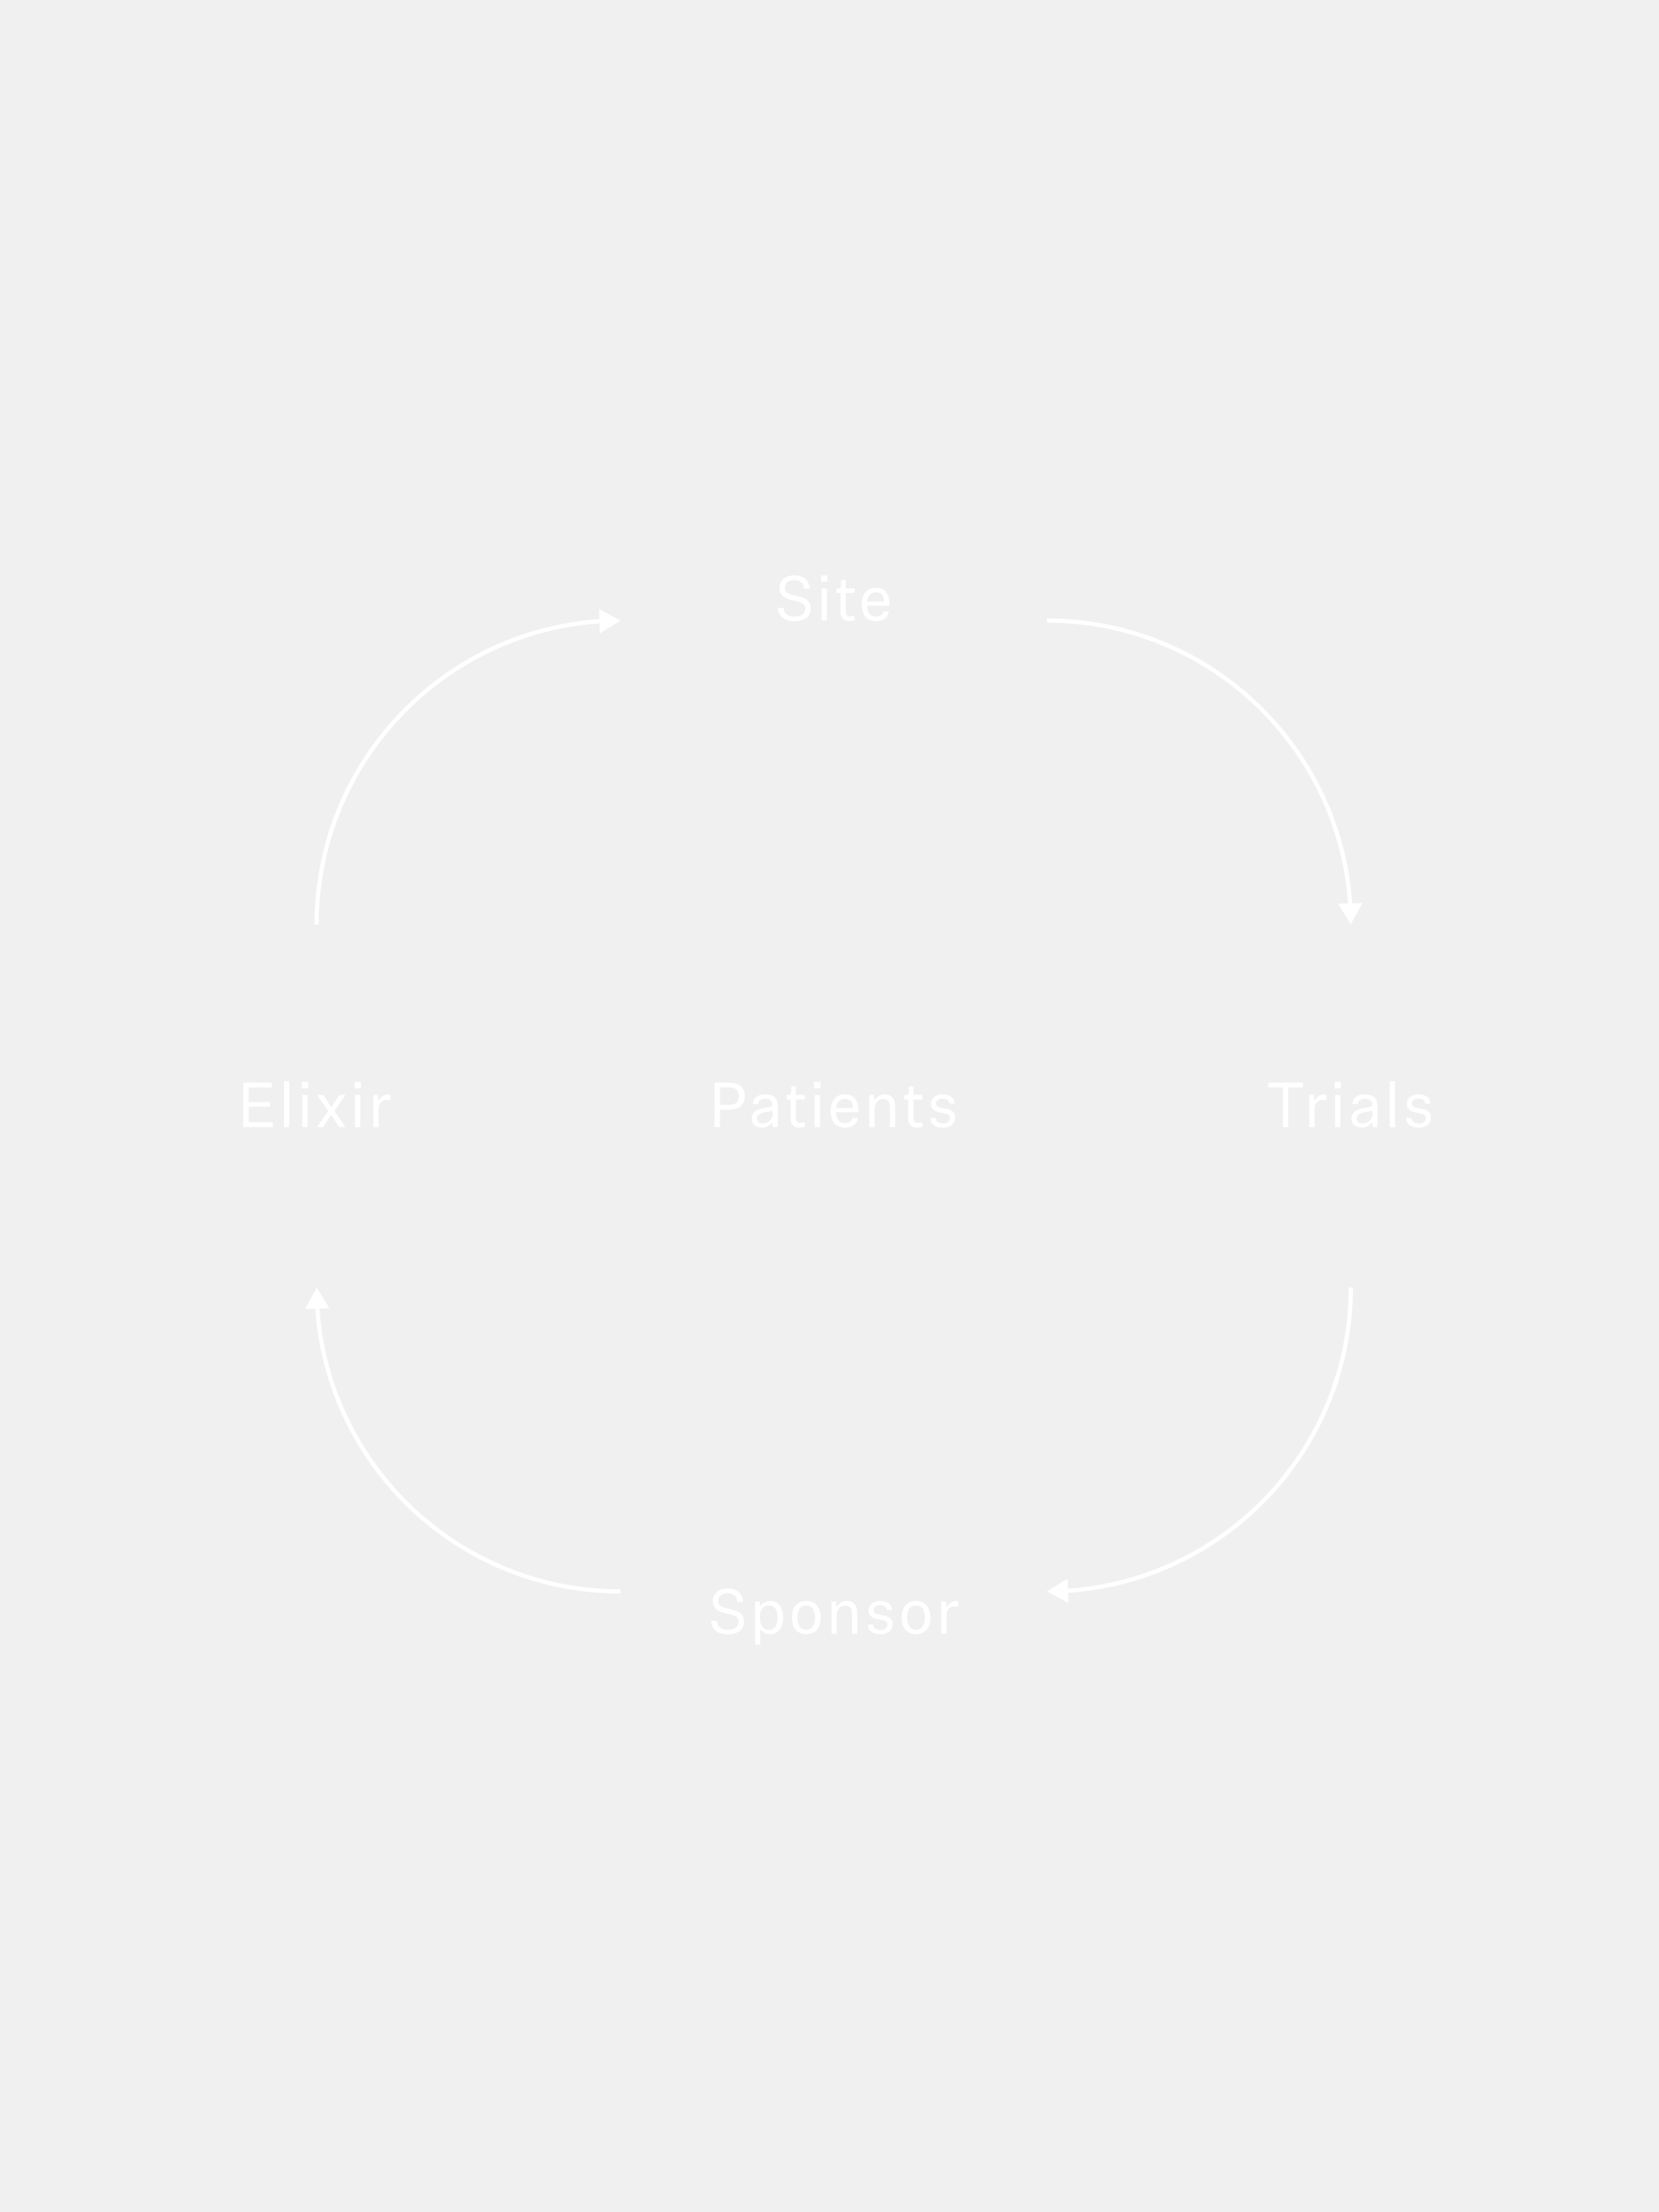
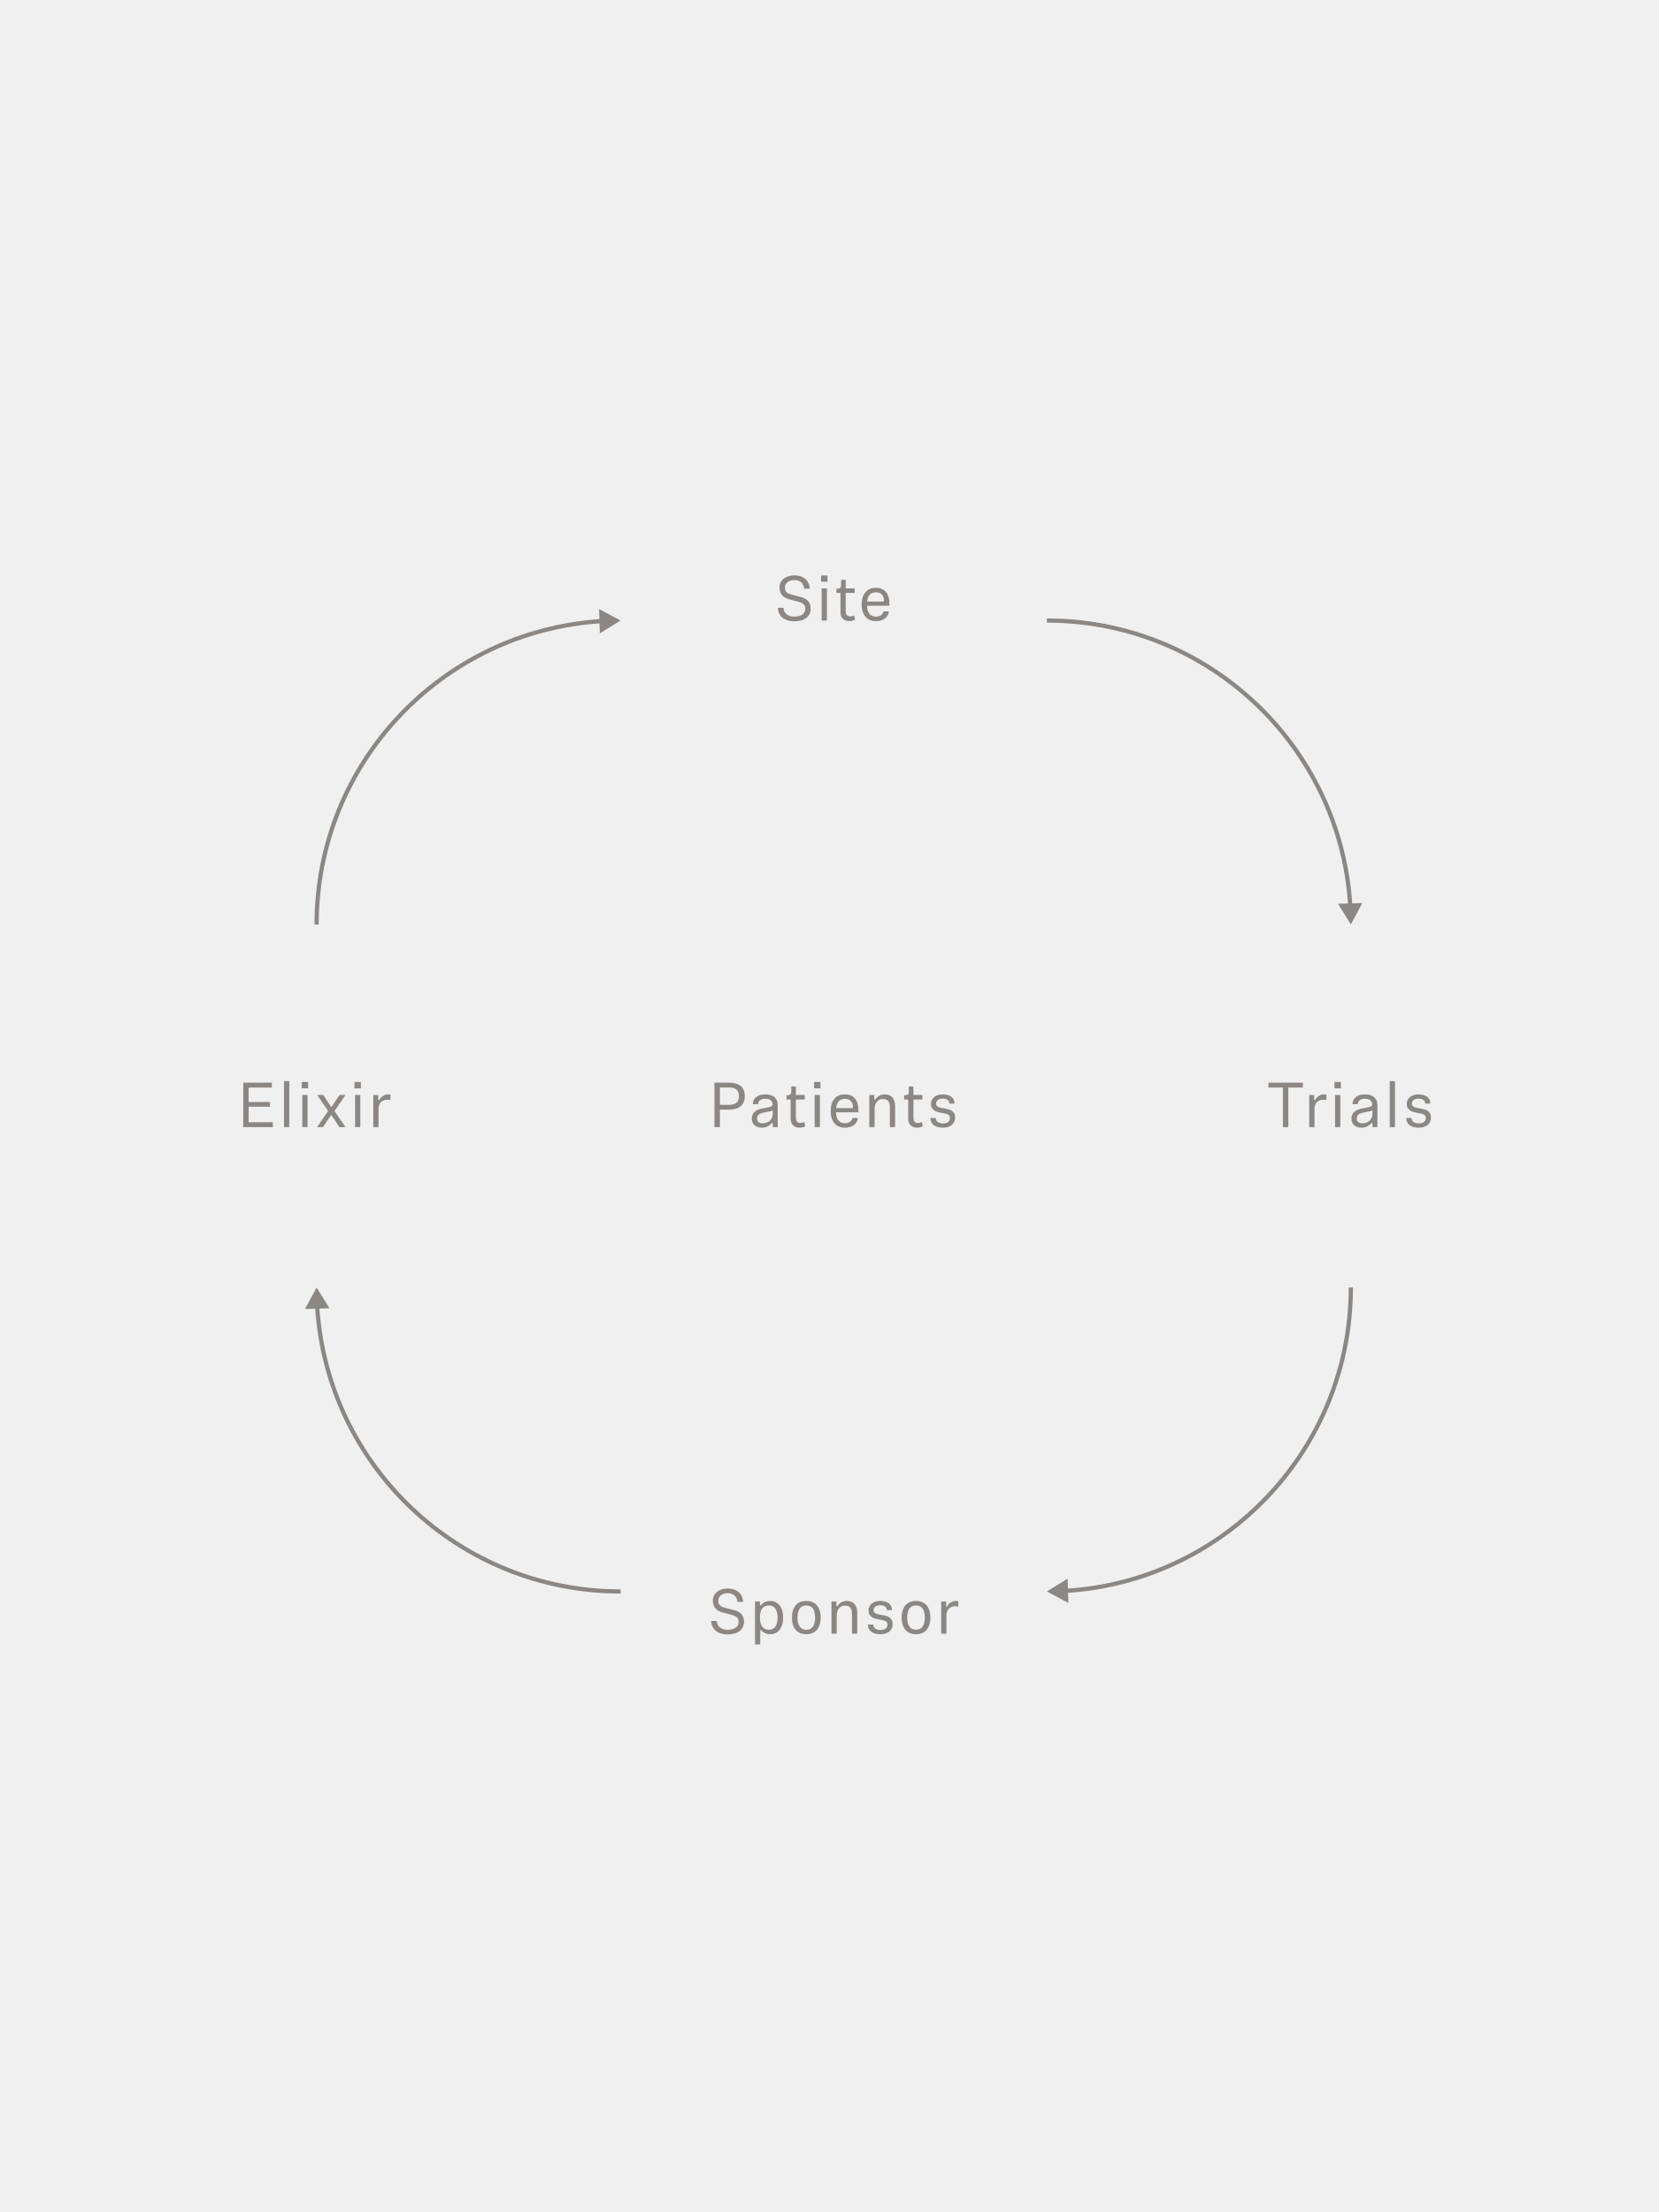
<svg xmlns="http://www.w3.org/2000/svg" width="393" height="524" viewBox="0 0 393 524" fill="none">
-   <path d="M188.138 147.18C185.948 147.18 184.373 146.085 184.253 143.985H185.603C185.678 145.455 186.833 146.07 188.168 146.07C189.833 146.07 190.763 145.35 190.763 144.21C190.763 143.31 190.268 142.86 189.278 142.59L186.983 141.975C185.588 141.6 184.658 140.805 184.658 139.155C184.658 137.46 186.143 136.29 188.198 136.29C190.268 136.29 191.768 137.505 191.813 139.455H190.478C190.388 138.12 189.428 137.4 188.198 137.4C186.878 137.4 185.933 138.15 185.933 139.17C185.933 140.055 186.338 140.535 187.403 140.82L189.713 141.435C191.123 141.81 192.038 142.575 192.038 144.15C192.038 146.025 190.628 147.18 188.138 147.18ZM194.647 147V139.38H195.892V147H194.647ZM194.512 137.82V136.305H196.027V137.82H194.512ZM201.259 147.135C199.774 147.135 199.099 146.265 199.099 144.93V140.46H198.139V139.455H198.259C198.964 139.455 199.249 139.26 199.249 138.525V137.37H200.344V139.38H202.459V140.46H200.344V144.69C200.344 145.53 200.629 146.01 201.394 146.01C201.709 146.01 201.979 145.965 202.324 145.785L202.564 146.82C202.189 147 201.679 147.135 201.259 147.135ZM207.464 147.135C205.484 147.135 204.119 145.8 204.119 143.19C204.119 140.655 205.409 139.245 207.494 139.245C209.444 139.245 210.689 140.46 210.689 143.01C210.689 143.16 210.689 143.325 210.674 143.49H205.394C205.409 144.885 205.994 146.07 207.464 146.07C208.604 146.07 209.174 145.485 209.279 144.84H210.554C210.419 146.355 209.144 147.135 207.464 147.135ZM209.204 142.5C209.309 142.5 209.399 142.44 209.399 142.29C209.399 140.985 208.649 140.31 207.494 140.31C206.249 140.31 205.559 141.075 205.424 142.5H209.204ZM169.254 267V256.47H172.689C175.029 256.47 176.439 257.46 176.439 259.68C176.439 261.81 174.969 262.86 172.689 262.86H170.544V267H169.254ZM172.689 261.72C174.339 261.72 175.044 261.015 175.044 259.68C175.044 258.285 174.324 257.61 172.689 257.61H170.544V261.72H172.689ZM180.485 267.135C179.12 267.135 178.085 266.415 178.085 265.005C178.085 263.505 179.165 262.845 180.77 262.545L181.79 262.365C182.69 262.2 182.99 262.05 182.99 261.6C182.99 260.745 182.315 260.28 181.28 260.28C180.395 260.28 179.615 260.625 179.6 261.57H178.325C178.4 259.98 179.63 259.245 181.28 259.245C182.99 259.245 184.235 259.995 184.235 261.81V267H183.065V266.145C183.065 266.04 183.005 265.995 182.945 265.995C182.885 265.995 182.84 266.025 182.75 266.13C182.225 266.73 181.415 267.135 180.485 267.135ZM180.665 266.1C181.925 266.1 183.05 265.305 183.05 263.91V262.98C182.855 263.19 182.435 263.265 181.835 263.37L181.13 263.505C179.81 263.76 179.345 264.21 179.345 264.975C179.345 265.635 179.795 266.1 180.665 266.1ZM189.454 267.135C187.969 267.135 187.294 266.265 187.294 264.93V260.46H186.334V259.455H186.454C187.159 259.455 187.444 259.26 187.444 258.525V257.37H188.539V259.38H190.654V260.46H188.539V264.69C188.539 265.53 188.824 266.01 189.589 266.01C189.904 266.01 190.174 265.965 190.519 265.785L190.759 266.82C190.384 267 189.874 267.135 189.454 267.135ZM192.985 267V259.38H194.23V267H192.985ZM192.85 257.82V256.305H194.365V257.82H192.85ZM200.122 267.135C198.142 267.135 196.777 265.8 196.777 263.19C196.777 260.655 198.067 259.245 200.152 259.245C202.102 259.245 203.347 260.46 203.347 263.01C203.347 263.16 203.347 263.325 203.332 263.49H198.052C198.067 264.885 198.652 266.07 200.122 266.07C201.262 266.07 201.832 265.485 201.937 264.84H203.212C203.077 266.355 201.802 267.135 200.122 267.135ZM201.862 262.5C201.967 262.5 202.057 262.44 202.057 262.29C202.057 260.985 201.307 260.31 200.152 260.31C198.907 260.31 198.217 261.075 198.082 262.5H201.862ZM205.94 267V259.38H207.11V260.355C207.11 260.445 207.155 260.505 207.23 260.505C207.305 260.505 207.35 260.445 207.395 260.385C207.875 259.74 208.52 259.245 209.57 259.245C211.22 259.245 212.045 260.295 212.045 262.065V267H210.8V262.305C210.8 260.955 210.245 260.34 209.12 260.34C207.98 260.34 207.185 261.3 207.185 262.725V267H205.94ZM217.299 267.135C215.814 267.135 215.139 266.265 215.139 264.93V260.46H214.179V259.455H214.299C215.004 259.455 215.289 259.26 215.289 258.525V257.37H216.384V259.38H218.499V260.46H216.384V264.69C216.384 265.53 216.669 266.01 217.434 266.01C217.749 266.01 218.019 265.965 218.364 265.785L218.604 266.82C218.229 267 217.719 267.135 217.299 267.135ZM223.35 267.135C221.4 267.135 220.395 266.205 220.395 264.84H221.655C221.67 265.53 222.225 266.13 223.38 266.13C224.49 266.13 225.045 265.59 225.045 264.84C225.045 264.24 224.64 263.94 223.875 263.79L222.555 263.535C221.25 263.28 220.53 262.605 220.53 261.525C220.53 260.13 221.715 259.245 223.29 259.245C224.835 259.245 226.11 259.905 226.11 261.42H224.895C224.895 260.685 224.205 260.25 223.305 260.25C222.39 260.25 221.745 260.715 221.745 261.435C221.745 261.915 222.075 262.275 222.93 262.44L224.25 262.695C225.555 262.95 226.26 263.505 226.26 264.735C226.26 266.16 225.195 267.135 223.35 267.135ZM172.345 387.18C170.155 387.18 168.58 386.085 168.46 383.985H169.81C169.885 385.455 171.04 386.07 172.375 386.07C174.04 386.07 174.97 385.35 174.97 384.21C174.97 383.31 174.475 382.86 173.485 382.59L171.19 381.975C169.795 381.6 168.865 380.805 168.865 379.155C168.865 377.46 170.35 376.29 172.405 376.29C174.475 376.29 175.975 377.505 176.02 379.455H174.685C174.595 378.12 173.635 377.4 172.405 377.4C171.085 377.4 170.14 378.15 170.14 379.17C170.14 380.055 170.545 380.535 171.61 380.82L173.92 381.435C175.33 381.81 176.245 382.575 176.245 384.15C176.245 386.025 174.835 387.18 172.345 387.18ZM178.855 389.55V379.38H180.025V380.16C180.025 380.25 180.07 380.31 180.145 380.31C180.22 380.31 180.25 380.265 180.31 380.205C180.895 379.545 181.6 379.245 182.5 379.245C184.06 379.245 185.515 380.46 185.515 383.19C185.515 385.92 184.06 387.135 182.5 387.135C181.555 387.135 180.925 386.82 180.385 386.25C180.325 386.19 180.295 386.145 180.22 386.145C180.145 386.145 180.1 386.205 180.1 386.295V389.55H178.855ZM182.11 386.07C183.61 386.07 184.195 384.87 184.195 383.19C184.195 381.51 183.61 380.31 182.11 380.31C180.61 380.31 180.025 381.51 180.025 383.19C180.025 384.87 180.61 386.07 182.11 386.07ZM191.003 387.135C188.888 387.135 187.598 385.71 187.598 383.19C187.598 380.67 188.888 379.245 191.003 379.245C193.118 379.245 194.408 380.685 194.408 383.19C194.408 385.71 193.118 387.135 191.003 387.135ZM191.003 386.07C192.503 386.07 193.088 384.87 193.088 383.19C193.088 381.51 192.503 380.31 191.003 380.31C189.503 380.31 188.918 381.51 188.918 383.19C188.918 384.87 189.503 386.07 191.003 386.07ZM196.967 387V379.38H198.137V380.355C198.137 380.445 198.182 380.505 198.257 380.505C198.332 380.505 198.377 380.445 198.422 380.385C198.902 379.74 199.547 379.245 200.597 379.245C202.247 379.245 203.072 380.295 203.072 382.065V387H201.827V382.305C201.827 380.955 201.272 380.34 200.147 380.34C199.007 380.34 198.212 381.3 198.212 382.725V387H196.967ZM208.55 387.135C206.6 387.135 205.595 386.205 205.595 384.84H206.855C206.87 385.53 207.425 386.13 208.58 386.13C209.69 386.13 210.245 385.59 210.245 384.84C210.245 384.24 209.84 383.94 209.075 383.79L207.755 383.535C206.45 383.28 205.73 382.605 205.73 381.525C205.73 380.13 206.915 379.245 208.49 379.245C210.035 379.245 211.31 379.905 211.31 381.42H210.095C210.095 380.685 209.405 380.25 208.505 380.25C207.59 380.25 206.945 380.715 206.945 381.435C206.945 381.915 207.275 382.275 208.13 382.44L209.45 382.695C210.755 382.95 211.46 383.505 211.46 384.735C211.46 386.16 210.395 387.135 208.55 387.135ZM216.992 387.135C214.877 387.135 213.587 385.71 213.587 383.19C213.587 380.67 214.877 379.245 216.992 379.245C219.107 379.245 220.397 380.685 220.397 383.19C220.397 385.71 219.107 387.135 216.992 387.135ZM216.992 386.07C218.492 386.07 219.077 384.87 219.077 383.19C219.077 381.51 218.492 380.31 216.992 380.31C215.492 380.31 214.907 381.51 214.907 383.19C214.907 384.87 215.492 386.07 216.992 386.07ZM222.956 387V379.38H224.126V380.46C224.126 380.55 224.171 380.61 224.246 380.61C224.321 380.61 224.351 380.565 224.411 380.475C224.876 379.755 225.611 379.245 226.376 379.245C226.631 379.245 226.841 379.275 227.036 379.32L227.006 380.58C226.781 380.535 226.421 380.52 226.241 380.52C225.056 380.52 224.201 381.3 224.201 382.74V387H222.956Z" fill="#ffffff" />
-   <path d="M57.617 267V256.47H64.397V257.625H58.907V261.045H63.962V262.17H58.907V265.845H64.637V267H57.617ZM67.279 267V256.11H68.524V267H67.279ZM71.611 267V259.38H72.856V267H71.611ZM71.476 257.82V256.305H72.991V257.82H71.476ZM75.103 267L77.728 263.19L75.133 259.38H76.603L78.343 262.08C78.388 262.14 78.418 262.17 78.478 262.17C78.538 262.17 78.568 262.14 78.613 262.08L80.443 259.38H81.853L79.243 263.19L81.838 267H80.383L78.598 264.285C78.553 264.225 78.523 264.195 78.463 264.195C78.403 264.195 78.373 264.225 78.328 264.285L76.513 267H75.103ZM84.112 267V259.38H85.357V267H84.112ZM83.977 257.82V256.305H85.492V257.82H83.977ZM88.429 267V259.38H89.599V260.46C89.599 260.55 89.644 260.61 89.719 260.61C89.794 260.61 89.824 260.565 89.884 260.475C90.349 259.755 91.084 259.245 91.849 259.245C92.104 259.245 92.314 259.275 92.509 259.32L92.479 260.58C92.254 260.535 91.894 260.52 91.714 260.52C90.529 260.52 89.674 261.3 89.674 262.74V267H88.429Z" fill="#ffffff" />
-   <path d="M303.905 267V257.625H300.485V256.47H308.63V257.625H305.195V267H303.905ZM310.142 267V259.38H311.312V260.46C311.312 260.55 311.357 260.61 311.432 260.61C311.507 260.61 311.537 260.565 311.597 260.475C312.062 259.755 312.797 259.245 313.562 259.245C313.817 259.245 314.027 259.275 314.222 259.32L314.192 260.58C313.967 260.535 313.607 260.52 313.427 260.52C312.242 260.52 311.387 261.3 311.387 262.74V267H310.142ZM316.261 267V259.38H317.506V267H316.261ZM316.126 257.82V256.305H317.641V257.82H316.126ZM322.543 267.135C321.178 267.135 320.143 266.415 320.143 265.005C320.143 263.505 321.223 262.845 322.828 262.545L323.848 262.365C324.748 262.2 325.048 262.05 325.048 261.6C325.048 260.745 324.373 260.28 323.338 260.28C322.453 260.28 321.673 260.625 321.658 261.57H320.383C320.458 259.98 321.688 259.245 323.338 259.245C325.048 259.245 326.293 259.995 326.293 261.81V267H325.123V266.145C325.123 266.04 325.063 265.995 325.003 265.995C324.943 265.995 324.898 266.025 324.808 266.13C324.283 266.73 323.473 267.135 322.543 267.135ZM322.723 266.1C323.983 266.1 325.108 265.305 325.108 263.91V262.98C324.913 263.19 324.493 263.265 323.893 263.37L323.188 263.505C321.868 263.76 321.403 264.21 321.403 264.975C321.403 265.635 321.853 266.1 322.723 266.1ZM329.217 267V256.11H330.462V267H329.217ZM336.069 267.135C334.119 267.135 333.114 266.205 333.114 264.84H334.374C334.389 265.53 334.944 266.13 336.099 266.13C337.209 266.13 337.764 265.59 337.764 264.84C337.764 264.24 337.359 263.94 336.594 263.79L335.274 263.535C333.969 263.28 333.249 262.605 333.249 261.525C333.249 260.13 334.434 259.245 336.009 259.245C337.554 259.245 338.829 259.905 338.829 261.42H337.614C337.614 260.685 336.924 260.25 336.024 260.25C335.109 260.25 334.464 260.715 334.464 261.435C334.464 261.915 334.794 262.275 335.649 262.44L336.969 262.695C338.274 262.95 338.979 263.505 338.979 264.735C338.979 266.16 337.914 267.135 336.069 267.135Z" fill="#ffffff" />
-   <path d="M147 147L142.091 150.039L141.914 144.268L147 147ZM142.496 147.139L142.527 147.638C105.123 149.946 75.5 181.014 75.5 219H75H74.5C74.5 180.482 104.537 148.98 142.466 146.64L142.496 147.139Z" fill="#ffffff" />
-   <path d="M248 377L252.909 373.961L253.086 379.732L248 377ZM252.504 376.861L252.473 376.362C289.877 374.054 319.5 342.986 319.5 305H320H320.5C320.5 343.518 290.463 375.02 252.534 377.36L252.504 376.861Z" fill="#ffffff" />
-   <path d="M320 219L316.961 214.091L322.732 213.914L320 219ZM319.861 214.496L319.362 214.527C317.054 177.123 285.986 147.5 248 147.5V147V146.5C286.518 146.5 318.02 176.537 320.36 214.466L319.861 214.496Z" fill="#ffffff" />
-   <path d="M75 305L78.039 309.909L72.268 310.086L75 305ZM75.139 309.504L75.638 309.473C77.946 346.877 109.014 376.5 147 376.5V377V377.5C108.482 377.5 76.98 347.463 74.639 309.534L75.139 309.504Z" fill="#ffffff" />
+   <path d="M188.138 147.18C185.948 147.18 184.373 146.085 184.253 143.985H185.603C185.678 145.455 186.833 146.07 188.168 146.07C189.833 146.07 190.763 145.35 190.763 144.21C190.763 143.31 190.268 142.86 189.278 142.59L186.983 141.975C185.588 141.6 184.658 140.805 184.658 139.155C184.658 137.46 186.143 136.29 188.198 136.29C190.268 136.29 191.768 137.505 191.813 139.455H190.478C190.388 138.12 189.428 137.4 188.198 137.4C186.878 137.4 185.933 138.15 185.933 139.17C185.933 140.055 186.338 140.535 187.403 140.82L189.713 141.435C191.123 141.81 192.038 142.575 192.038 144.15C192.038 146.025 190.628 147.18 188.138 147.18ZM194.647 147V139.38H195.892V147H194.647ZM194.512 137.82V136.305H196.027V137.82H194.512ZM201.259 147.135C199.774 147.135 199.099 146.265 199.099 144.93V140.46H198.139V139.455H198.259C198.964 139.455 199.249 139.26 199.249 138.525V137.37H200.344V139.38H202.459V140.46H200.344V144.69C200.344 145.53 200.629 146.01 201.394 146.01C201.709 146.01 201.979 145.965 202.324 145.785L202.564 146.82C202.189 147 201.679 147.135 201.259 147.135ZM207.464 147.135C205.484 147.135 204.119 145.8 204.119 143.19C204.119 140.655 205.409 139.245 207.494 139.245C209.444 139.245 210.689 140.46 210.689 143.01C210.689 143.16 210.689 143.325 210.674 143.49H205.394C205.409 144.885 205.994 146.07 207.464 146.07C208.604 146.07 209.174 145.485 209.279 144.84H210.554C210.419 146.355 209.144 147.135 207.464 147.135ZM209.204 142.5C209.309 142.5 209.399 142.44 209.399 142.29C209.399 140.985 208.649 140.31 207.494 140.31C206.249 140.31 205.559 141.075 205.424 142.5H209.204ZM169.254 267V256.47H172.689C175.029 256.47 176.439 257.46 176.439 259.68C176.439 261.81 174.969 262.86 172.689 262.86H170.544V267H169.254ZM172.689 261.72C174.339 261.72 175.044 261.015 175.044 259.68C175.044 258.285 174.324 257.61 172.689 257.61H170.544V261.72H172.689ZM180.485 267.135C179.12 267.135 178.085 266.415 178.085 265.005C178.085 263.505 179.165 262.845 180.77 262.545L181.79 262.365C182.69 262.2 182.99 262.05 182.99 261.6C182.99 260.745 182.315 260.28 181.28 260.28C180.395 260.28 179.615 260.625 179.6 261.57H178.325C178.4 259.98 179.63 259.245 181.28 259.245C182.99 259.245 184.235 259.995 184.235 261.81V267H183.065V266.145C183.065 266.04 183.005 265.995 182.945 265.995C182.885 265.995 182.84 266.025 182.75 266.13C182.225 266.73 181.415 267.135 180.485 267.135ZM180.665 266.1C181.925 266.1 183.05 265.305 183.05 263.91V262.98C182.855 263.19 182.435 263.265 181.835 263.37L181.13 263.505C179.81 263.76 179.345 264.21 179.345 264.975C179.345 265.635 179.795 266.1 180.665 266.1ZM189.454 267.135C187.969 267.135 187.294 266.265 187.294 264.93V260.46H186.334V259.455H186.454C187.159 259.455 187.444 259.26 187.444 258.525V257.37H188.539V259.38H190.654V260.46H188.539V264.69C188.539 265.53 188.824 266.01 189.589 266.01C189.904 266.01 190.174 265.965 190.519 265.785L190.759 266.82C190.384 267 189.874 267.135 189.454 267.135ZM192.985 267V259.38H194.23V267H192.985ZM192.85 257.82V256.305H194.365V257.82H192.85ZM200.122 267.135C198.142 267.135 196.777 265.8 196.777 263.19C196.777 260.655 198.067 259.245 200.152 259.245C202.102 259.245 203.347 260.46 203.347 263.01C203.347 263.16 203.347 263.325 203.332 263.49H198.052C198.067 264.885 198.652 266.07 200.122 266.07C201.262 266.07 201.832 265.485 201.937 264.84H203.212C203.077 266.355 201.802 267.135 200.122 267.135ZM201.862 262.5C201.967 262.5 202.057 262.44 202.057 262.29C202.057 260.985 201.307 260.31 200.152 260.31C198.907 260.31 198.217 261.075 198.082 262.5H201.862ZM205.94 267V259.38H207.11V260.355C207.11 260.445 207.155 260.505 207.23 260.505C207.305 260.505 207.35 260.445 207.395 260.385C207.875 259.74 208.52 259.245 209.57 259.245C211.22 259.245 212.045 260.295 212.045 262.065V267H210.8V262.305C210.8 260.955 210.245 260.34 209.12 260.34C207.98 260.34 207.185 261.3 207.185 262.725V267H205.94ZM217.299 267.135C215.814 267.135 215.139 266.265 215.139 264.93V260.46H214.179V259.455H214.299C215.004 259.455 215.289 259.26 215.289 258.525V257.37H216.384V259.38H218.499V260.46H216.384V264.69C216.384 265.53 216.669 266.01 217.434 266.01C217.749 266.01 218.019 265.965 218.364 265.785L218.604 266.82C218.229 267 217.719 267.135 217.299 267.135ZM223.35 267.135C221.4 267.135 220.395 266.205 220.395 264.84H221.655C221.67 265.53 222.225 266.13 223.38 266.13C224.49 266.13 225.045 265.59 225.045 264.84C225.045 264.24 224.64 263.94 223.875 263.79L222.555 263.535C221.25 263.28 220.53 262.605 220.53 261.525C220.53 260.13 221.715 259.245 223.29 259.245C224.835 259.245 226.11 259.905 226.11 261.42H224.895C224.895 260.685 224.205 260.25 223.305 260.25C222.39 260.25 221.745 260.715 221.745 261.435C221.745 261.915 222.075 262.275 222.93 262.44L224.25 262.695C225.555 262.95 226.26 263.505 226.26 264.735C226.26 266.16 225.195 267.135 223.35 267.135ZM172.345 387.18C170.155 387.18 168.58 386.085 168.46 383.985H169.81C169.885 385.455 171.04 386.07 172.375 386.07C174.04 386.07 174.97 385.35 174.97 384.21C174.97 383.31 174.475 382.86 173.485 382.59L171.19 381.975C169.795 381.6 168.865 380.805 168.865 379.155C168.865 377.46 170.35 376.29 172.405 376.29C174.475 376.29 175.975 377.505 176.02 379.455H174.685C174.595 378.12 173.635 377.4 172.405 377.4C171.085 377.4 170.14 378.15 170.14 379.17C170.14 380.055 170.545 380.535 171.61 380.82L173.92 381.435C175.33 381.81 176.245 382.575 176.245 384.15C176.245 386.025 174.835 387.18 172.345 387.18ZM178.855 389.55V379.38H180.025V380.16C180.025 380.25 180.07 380.31 180.145 380.31C180.22 380.31 180.25 380.265 180.31 380.205C180.895 379.545 181.6 379.245 182.5 379.245C184.06 379.245 185.515 380.46 185.515 383.19C185.515 385.92 184.06 387.135 182.5 387.135C181.555 387.135 180.925 386.82 180.385 386.25C180.325 386.19 180.295 386.145 180.22 386.145C180.145 386.145 180.1 386.205 180.1 386.295V389.55H178.855ZM182.11 386.07C183.61 386.07 184.195 384.87 184.195 383.19C184.195 381.51 183.61 380.31 182.11 380.31C180.61 380.31 180.025 381.51 180.025 383.19C180.025 384.87 180.61 386.07 182.11 386.07ZM191.003 387.135C188.888 387.135 187.598 385.71 187.598 383.19C187.598 380.67 188.888 379.245 191.003 379.245C193.118 379.245 194.408 380.685 194.408 383.19C194.408 385.71 193.118 387.135 191.003 387.135ZM191.003 386.07C192.503 386.07 193.088 384.87 193.088 383.19C193.088 381.51 192.503 380.31 191.003 380.31C189.503 380.31 188.918 381.51 188.918 383.19C188.918 384.87 189.503 386.07 191.003 386.07ZM196.967 387V379.38H198.137V380.355C198.137 380.445 198.182 380.505 198.257 380.505C198.332 380.505 198.377 380.445 198.422 380.385C198.902 379.74 199.547 379.245 200.597 379.245C202.247 379.245 203.072 380.295 203.072 382.065V387H201.827V382.305C201.827 380.955 201.272 380.34 200.147 380.34C199.007 380.34 198.212 381.3 198.212 382.725V387H196.967ZM208.55 387.135C206.6 387.135 205.595 386.205 205.595 384.84H206.855C206.87 385.53 207.425 386.13 208.58 386.13C209.69 386.13 210.245 385.59 210.245 384.84C210.245 384.24 209.84 383.94 209.075 383.79L207.755 383.535C206.45 383.28 205.73 382.605 205.73 381.525C205.73 380.13 206.915 379.245 208.49 379.245C210.035 379.245 211.31 379.905 211.31 381.42H210.095C210.095 380.685 209.405 380.25 208.505 380.25C207.59 380.25 206.945 380.715 206.945 381.435C206.945 381.915 207.275 382.275 208.13 382.44L209.45 382.695C210.755 382.95 211.46 383.505 211.46 384.735C211.46 386.16 210.395 387.135 208.55 387.135ZM216.992 387.135C214.877 387.135 213.587 385.71 213.587 383.19C213.587 380.67 214.877 379.245 216.992 379.245C219.107 379.245 220.397 380.685 220.397 383.19C220.397 385.71 219.107 387.135 216.992 387.135ZM216.992 386.07C218.492 386.07 219.077 384.87 219.077 383.19C219.077 381.51 218.492 380.31 216.992 380.31C215.492 380.31 214.907 381.51 214.907 383.19C214.907 384.87 215.492 386.07 216.992 386.07ZM222.956 387V379.38H224.126V380.46C224.126 380.55 224.171 380.61 224.246 380.61C224.321 380.61 224.351 380.565 224.411 380.475C224.876 379.755 225.611 379.245 226.376 379.245C226.631 379.245 226.841 379.275 227.036 379.32L227.006 380.58C226.781 380.535 226.421 380.52 226.241 380.52C225.056 380.52 224.201 381.3 224.201 382.74V387H222.956Z" fill="#8B8784" />
+   <path d="M57.617 267V256.47H64.397V257.625H58.907V261.045H63.962V262.17H58.907V265.845H64.637V267H57.617ZM67.279 267V256.11H68.524V267H67.279ZM71.611 267V259.38H72.856V267H71.611ZM71.476 257.82V256.305H72.991V257.82H71.476ZM75.103 267L77.728 263.19L75.133 259.38H76.603L78.343 262.08C78.388 262.14 78.418 262.17 78.478 262.17C78.538 262.17 78.568 262.14 78.613 262.08L80.443 259.38H81.853L79.243 263.19L81.838 267H80.383L78.598 264.285C78.553 264.225 78.523 264.195 78.463 264.195C78.403 264.195 78.373 264.225 78.328 264.285L76.513 267H75.103ZM84.112 267V259.38H85.357V267H84.112ZM83.977 257.82V256.305H85.492V257.82H83.977ZM88.429 267V259.38H89.599V260.46C89.599 260.55 89.644 260.61 89.719 260.61C89.794 260.61 89.824 260.565 89.884 260.475C90.349 259.755 91.084 259.245 91.849 259.245C92.104 259.245 92.314 259.275 92.509 259.32L92.479 260.58C92.254 260.535 91.894 260.52 91.714 260.52C90.529 260.52 89.674 261.3 89.674 262.74V267H88.429Z" fill="#8B8784" />
+   <path d="M303.905 267V257.625H300.485V256.47H308.63V257.625H305.195V267H303.905ZM310.142 267V259.38H311.312V260.46C311.312 260.55 311.357 260.61 311.432 260.61C311.507 260.61 311.537 260.565 311.597 260.475C312.062 259.755 312.797 259.245 313.562 259.245C313.817 259.245 314.027 259.275 314.222 259.32L314.192 260.58C313.967 260.535 313.607 260.52 313.427 260.52C312.242 260.52 311.387 261.3 311.387 262.74V267H310.142ZM316.261 267V259.38H317.506V267H316.261ZM316.126 257.82V256.305H317.641V257.82H316.126ZM322.543 267.135C321.178 267.135 320.143 266.415 320.143 265.005C320.143 263.505 321.223 262.845 322.828 262.545L323.848 262.365C324.748 262.2 325.048 262.05 325.048 261.6C325.048 260.745 324.373 260.28 323.338 260.28C322.453 260.28 321.673 260.625 321.658 261.57H320.383C320.458 259.98 321.688 259.245 323.338 259.245C325.048 259.245 326.293 259.995 326.293 261.81V267H325.123V266.145C325.123 266.04 325.063 265.995 325.003 265.995C324.943 265.995 324.898 266.025 324.808 266.13C324.283 266.73 323.473 267.135 322.543 267.135ZM322.723 266.1C323.983 266.1 325.108 265.305 325.108 263.91V262.98C324.913 263.19 324.493 263.265 323.893 263.37L323.188 263.505C321.868 263.76 321.403 264.21 321.403 264.975C321.403 265.635 321.853 266.1 322.723 266.1ZM329.217 267V256.11H330.462V267H329.217ZM336.069 267.135C334.119 267.135 333.114 266.205 333.114 264.84H334.374C334.389 265.53 334.944 266.13 336.099 266.13C337.209 266.13 337.764 265.59 337.764 264.84C337.764 264.24 337.359 263.94 336.594 263.79L335.274 263.535C333.969 263.28 333.249 262.605 333.249 261.525C333.249 260.13 334.434 259.245 336.009 259.245C337.554 259.245 338.829 259.905 338.829 261.42H337.614C337.614 260.685 336.924 260.25 336.024 260.25C335.109 260.25 334.464 260.715 334.464 261.435C334.464 261.915 334.794 262.275 335.649 262.44L336.969 262.695C338.274 262.95 338.979 263.505 338.979 264.735C338.979 266.16 337.914 267.135 336.069 267.135Z" fill="#8B8784" />
+   <path d="M147 147L142.091 150.039L141.914 144.268L147 147ZM142.496 147.139L142.527 147.638C105.123 149.946 75.5 181.014 75.5 219H75H74.5C74.5 180.482 104.537 148.98 142.466 146.64L142.496 147.139Z" fill="#8B8784" />
+   <path d="M248 377L252.909 373.961L253.086 379.732L248 377ZM252.504 376.861L252.473 376.362C289.877 374.054 319.5 342.986 319.5 305H320H320.5C320.5 343.518 290.463 375.02 252.534 377.36L252.504 376.861Z" fill="#8B8784" />
+   <path d="M320 219L316.961 214.091L322.732 213.914L320 219ZM319.861 214.496L319.362 214.527C317.054 177.123 285.986 147.5 248 147.5V147V146.5C286.518 146.5 318.02 176.537 320.36 214.466L319.861 214.496Z" fill="#8B8784" />
+   <path d="M75 305L78.039 309.909L72.268 310.086L75 305ZM75.139 309.504L75.638 309.473C77.946 346.877 109.014 376.5 147 376.5V377V377.5C108.482 377.5 76.98 347.463 74.639 309.534L75.139 309.504Z" fill="#8B8784" />
</svg>
